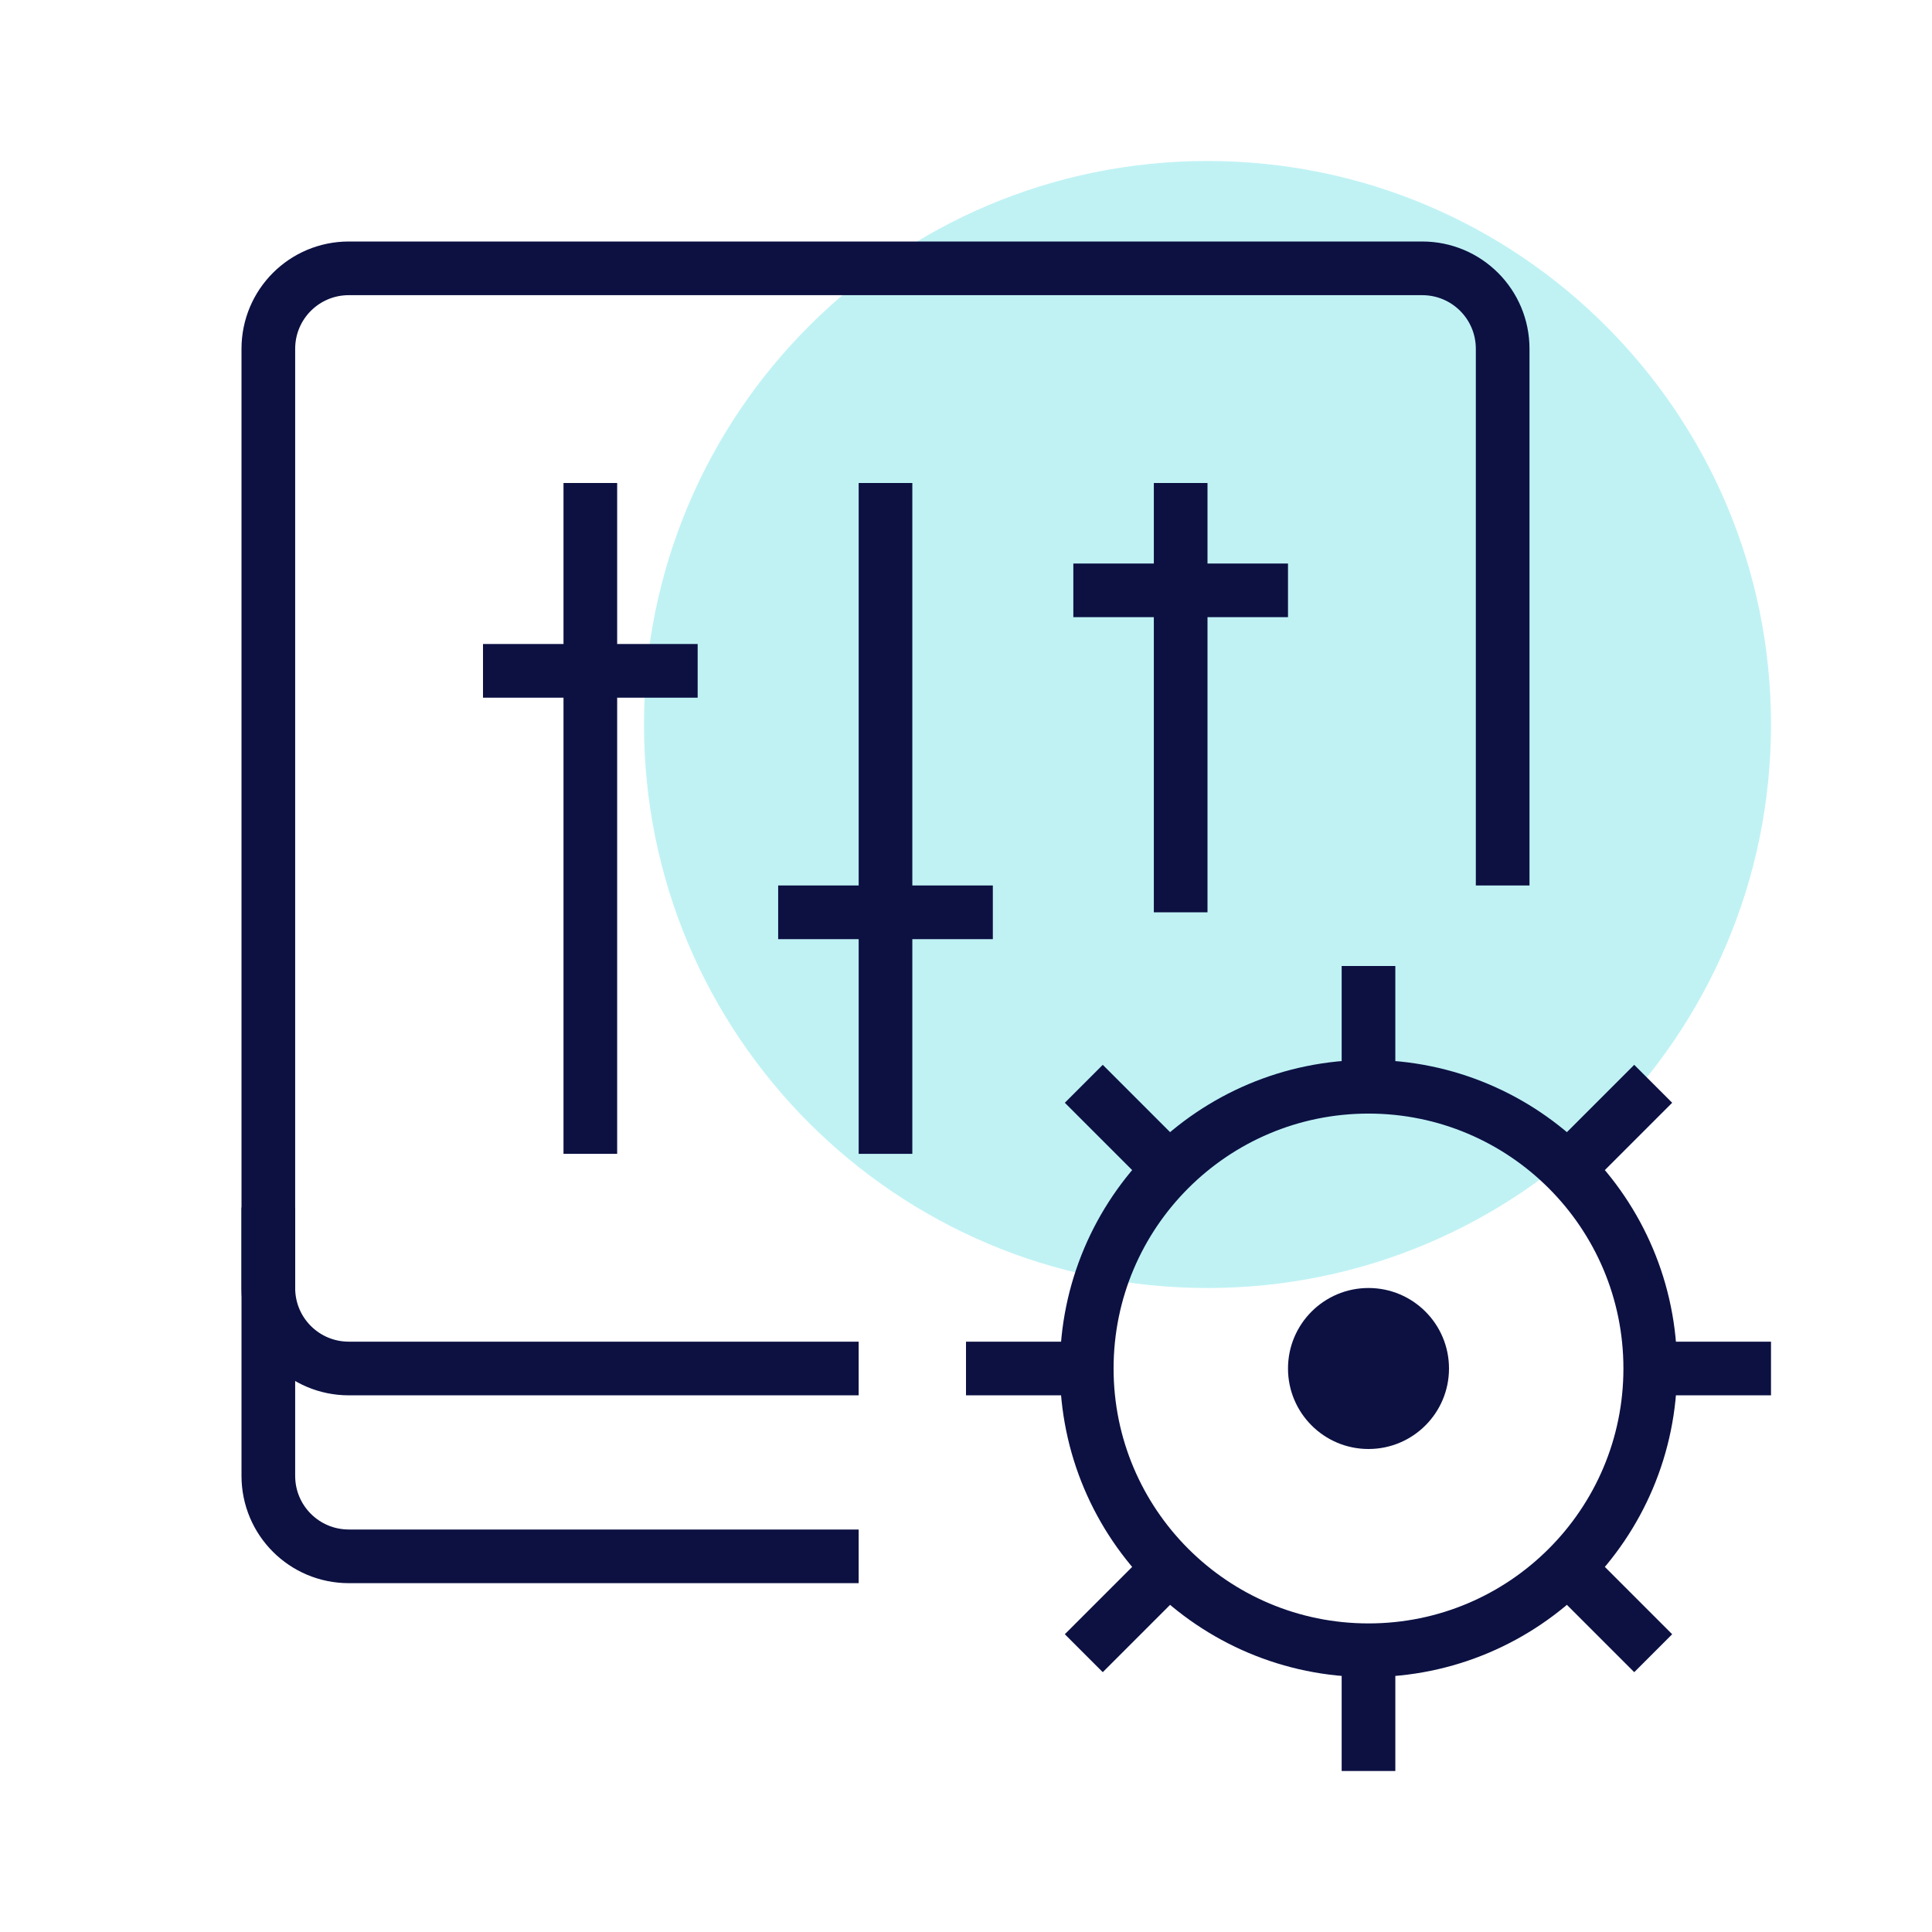
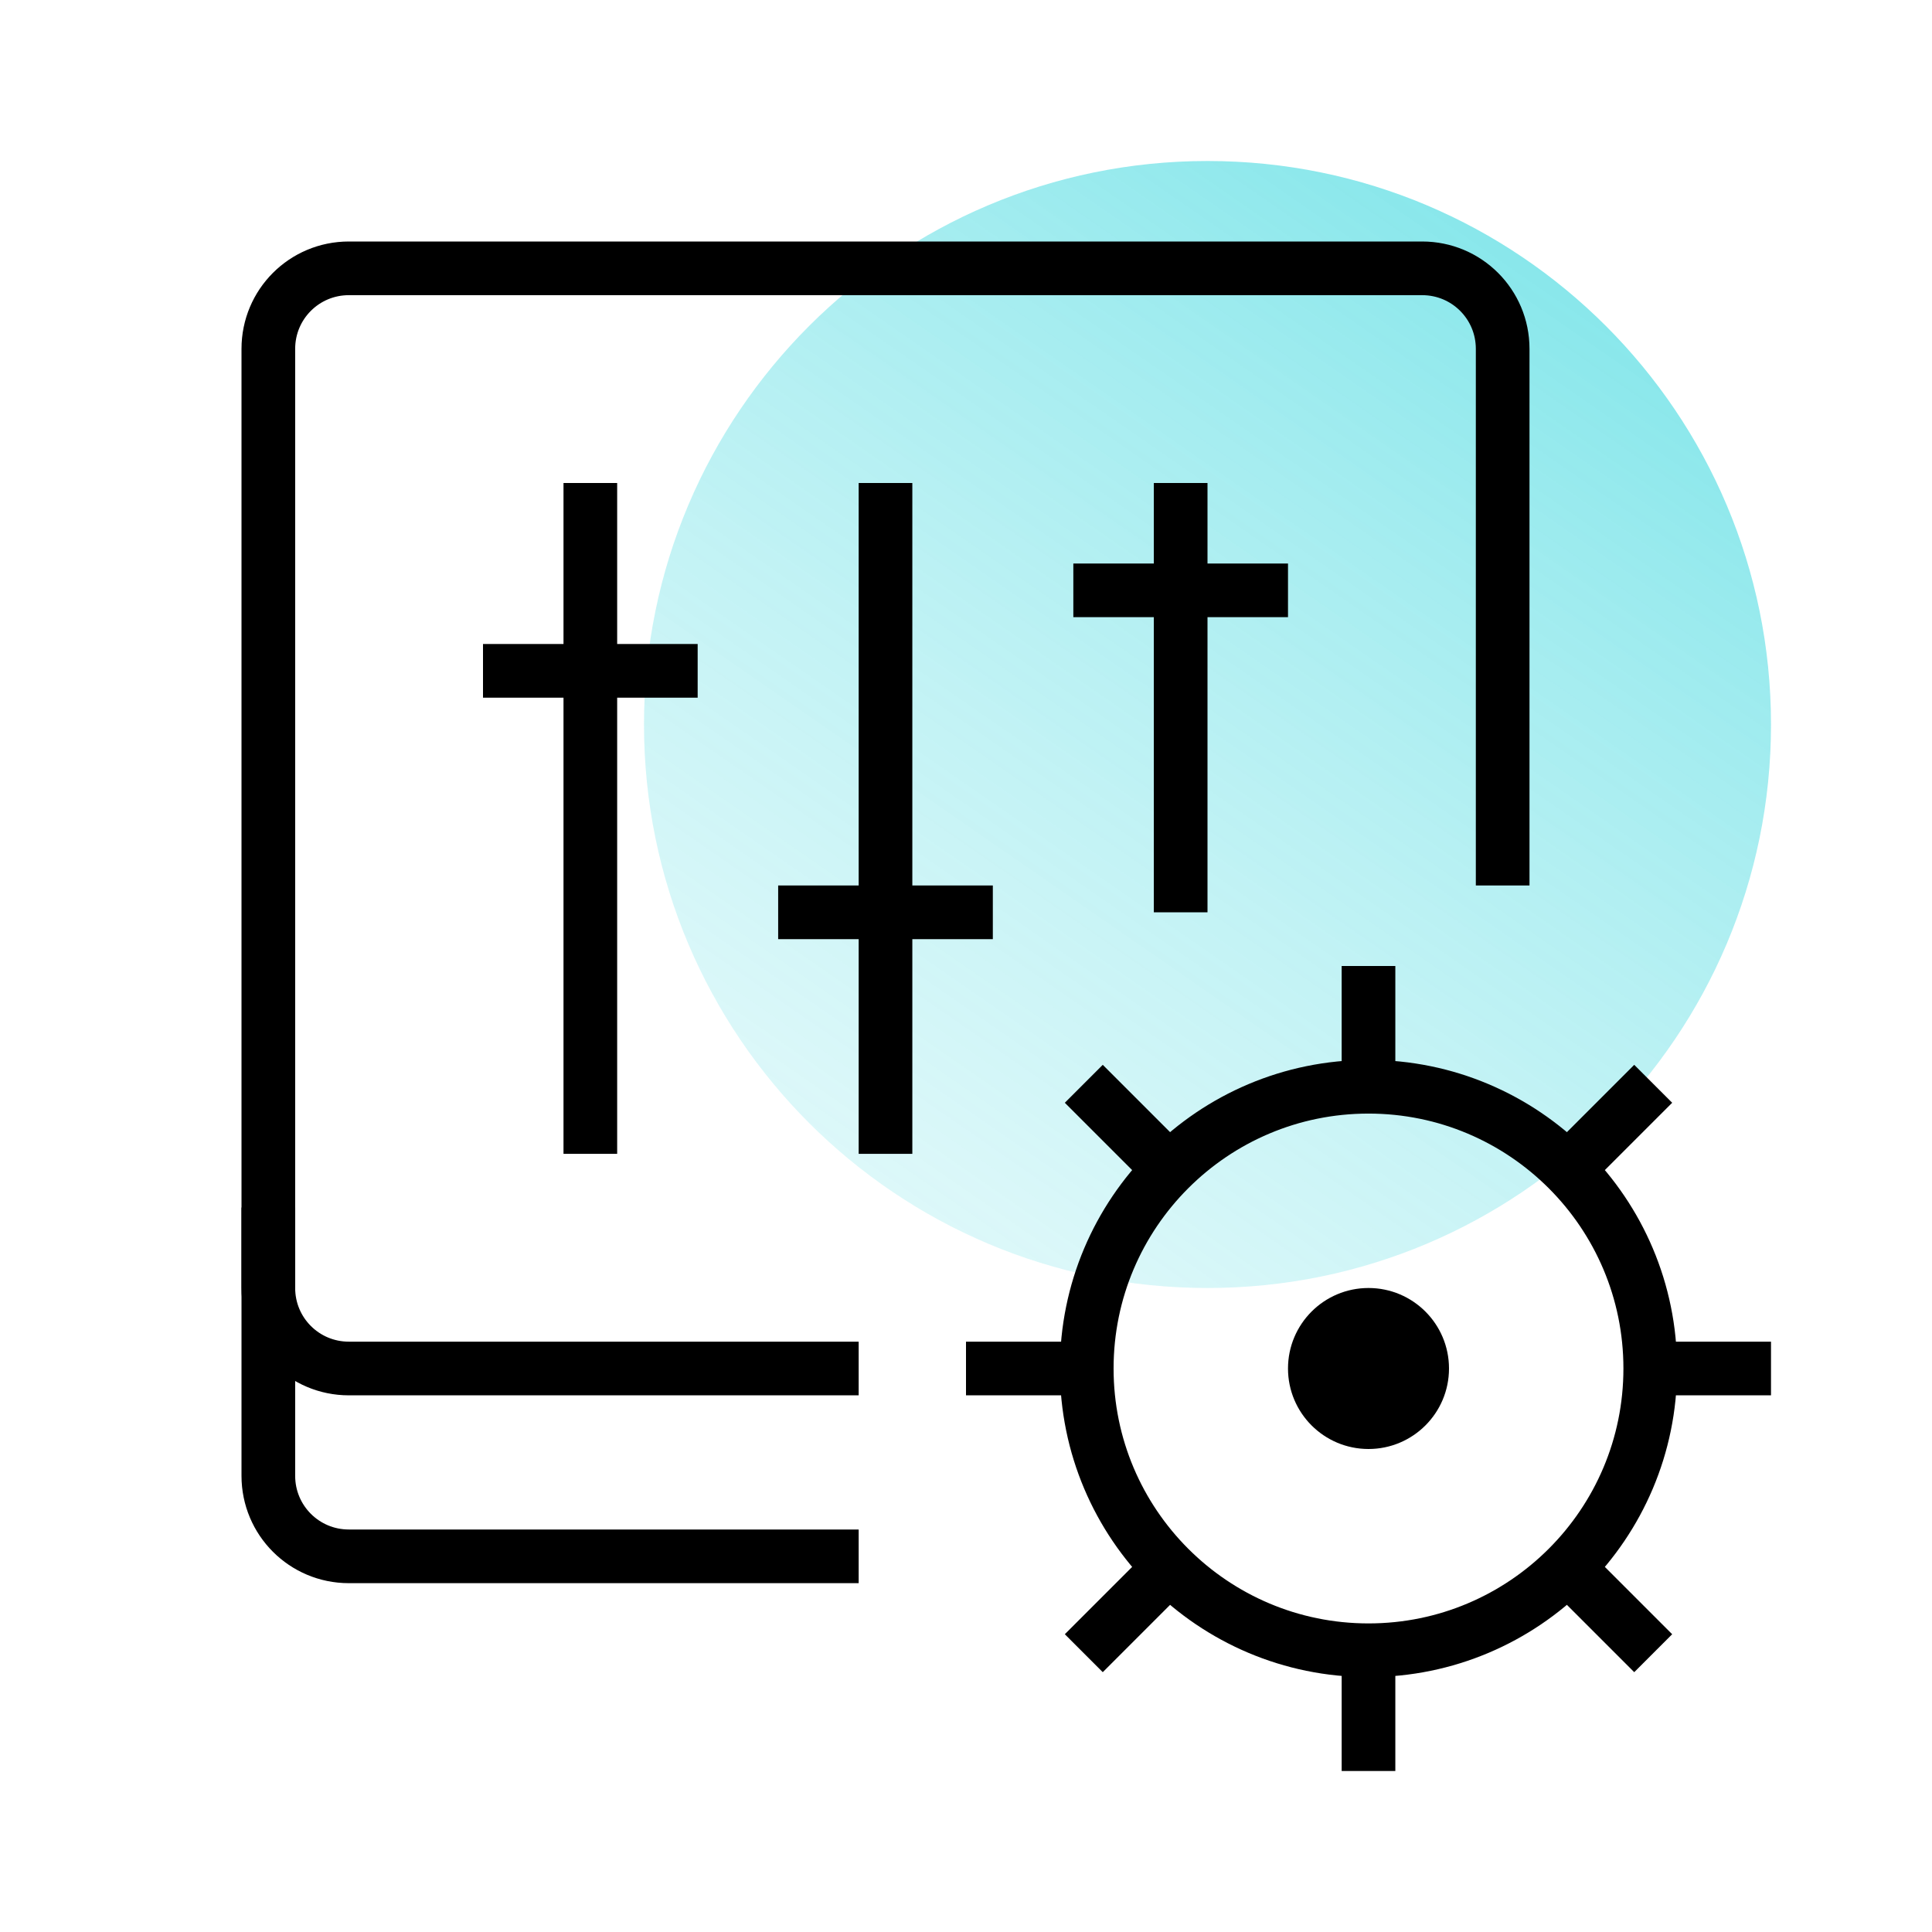
<svg xmlns="http://www.w3.org/2000/svg" width="72" height="72" fill="none">
-   <path d="M45 48c11.598 0 21-9.402 21-21S56.598 6 45 6s-21 9.402-21 21 9.402 21 21 21z" fill="#c0f2f4"> </path>
-   <path d="M32 58H13c-1.66 0-3-1.34-3-3V13c0-1.66 1.34-3 3-3h40c1.66 0 3 1.34 3 3v20" stroke="#0c1142" stroke-width="2" stroke-miterlimit="10" stroke-linejoin="round"> </path>
-   <path d="M10 45v3c0 1.66 1.34 3 3 3h19M22 18v25M33 18v25M44 18v16M18 25h8M29 34h8M40 22h8M51 61.5c5.799 0 10.5-4.701 10.5-10.5S56.799 40.5 51 40.5 40.5 45.201 40.5 51 45.201 61.5 51 61.5zM51 36v4.5M61.5 51H66M51 61.5V66M40.5 51H36M61.61 40.39l-3.19 3.19M58.42 58.42l3.19 3.19M43.58 58.42l-3.19 3.19M43.58 43.58l-3.19-3.19" stroke="#0c1142" stroke-width="2" stroke-miterlimit="10" stroke-linejoin="round"> </path>
-   <path d="M51 54a3 3 0 100-6 3 3 0 000 6z" fill="#0c1142"> </path>
+   <path d="M45 48c11.598 0 21-9.402 21-21S56.598 6 45 6s-21 9.402-21 21 9.402 21 21 21z" fill="url(#paint0_linear)" />
+   <path d="M32 58H13c-1.66 0-3-1.34-3-3V13c0-1.66 1.34-3 3-3h40c1.66 0 3 1.34 3 3v20" stroke="currentColor" stroke-width="2" stroke-miterlimit="10" stroke-linejoin="round" />
+   <path d="M10 45v3c0 1.66 1.34 3 3 3h19M22 18v25M33 18v25M44 18v16M18 25h8M29 34h8M40 22h8M51 61.5c5.799 0 10.5-4.701 10.5-10.5S56.799 40.5 51 40.5 40.5 45.201 40.5 51 45.201 61.5 51 61.5zM51 36v4.5M61.5 51H66M51 61.5V66M40.5 51H36M61.61 40.39l-3.19 3.19M58.42 58.42l3.19 3.19M43.58 58.42l-3.19 3.19M43.58 43.58l-3.19-3.19" stroke="currentColor" stroke-width="2" stroke-miterlimit="10" stroke-linejoin="round" />
+   <path d="M51 54a3 3 0 100-6 3 3 0 000 6z" fill="currentColor" />
  <defs>
    <linearGradient id="paint0_linear" x1="70.2" y1="-3.45" x2="25.054" y2="61.734" gradientUnits="userSpaceOnUse">
-       <stop stop-color="#2BD4DB" stop-opacity=".8"> </stop>
-       <stop offset="1" stop-color="#D5F6F8" stop-opacity=".3"> </stop>
+       <stop stop-color="#2BD4DB" stop-opacity=".8" />
+       <stop offset="1" stop-color="#D5F6F8" stop-opacity=".3" />
    </linearGradient>
  </defs>
</svg>
